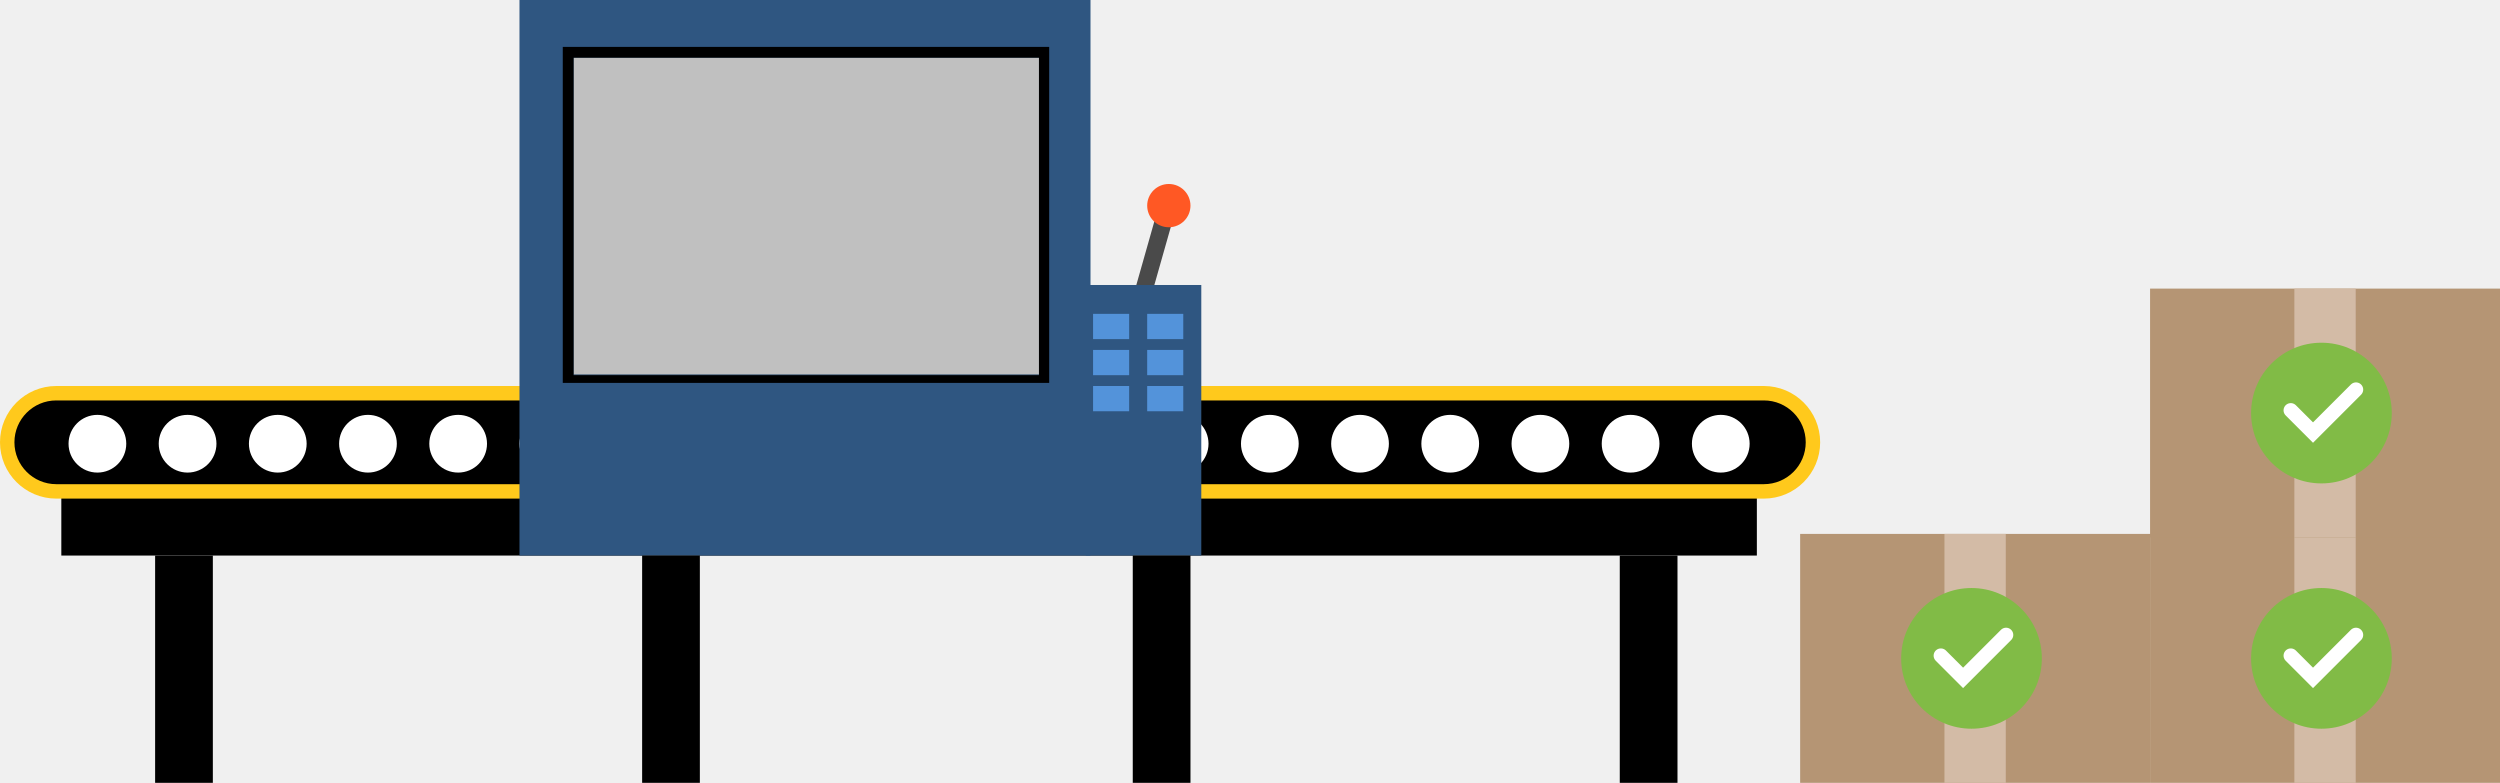
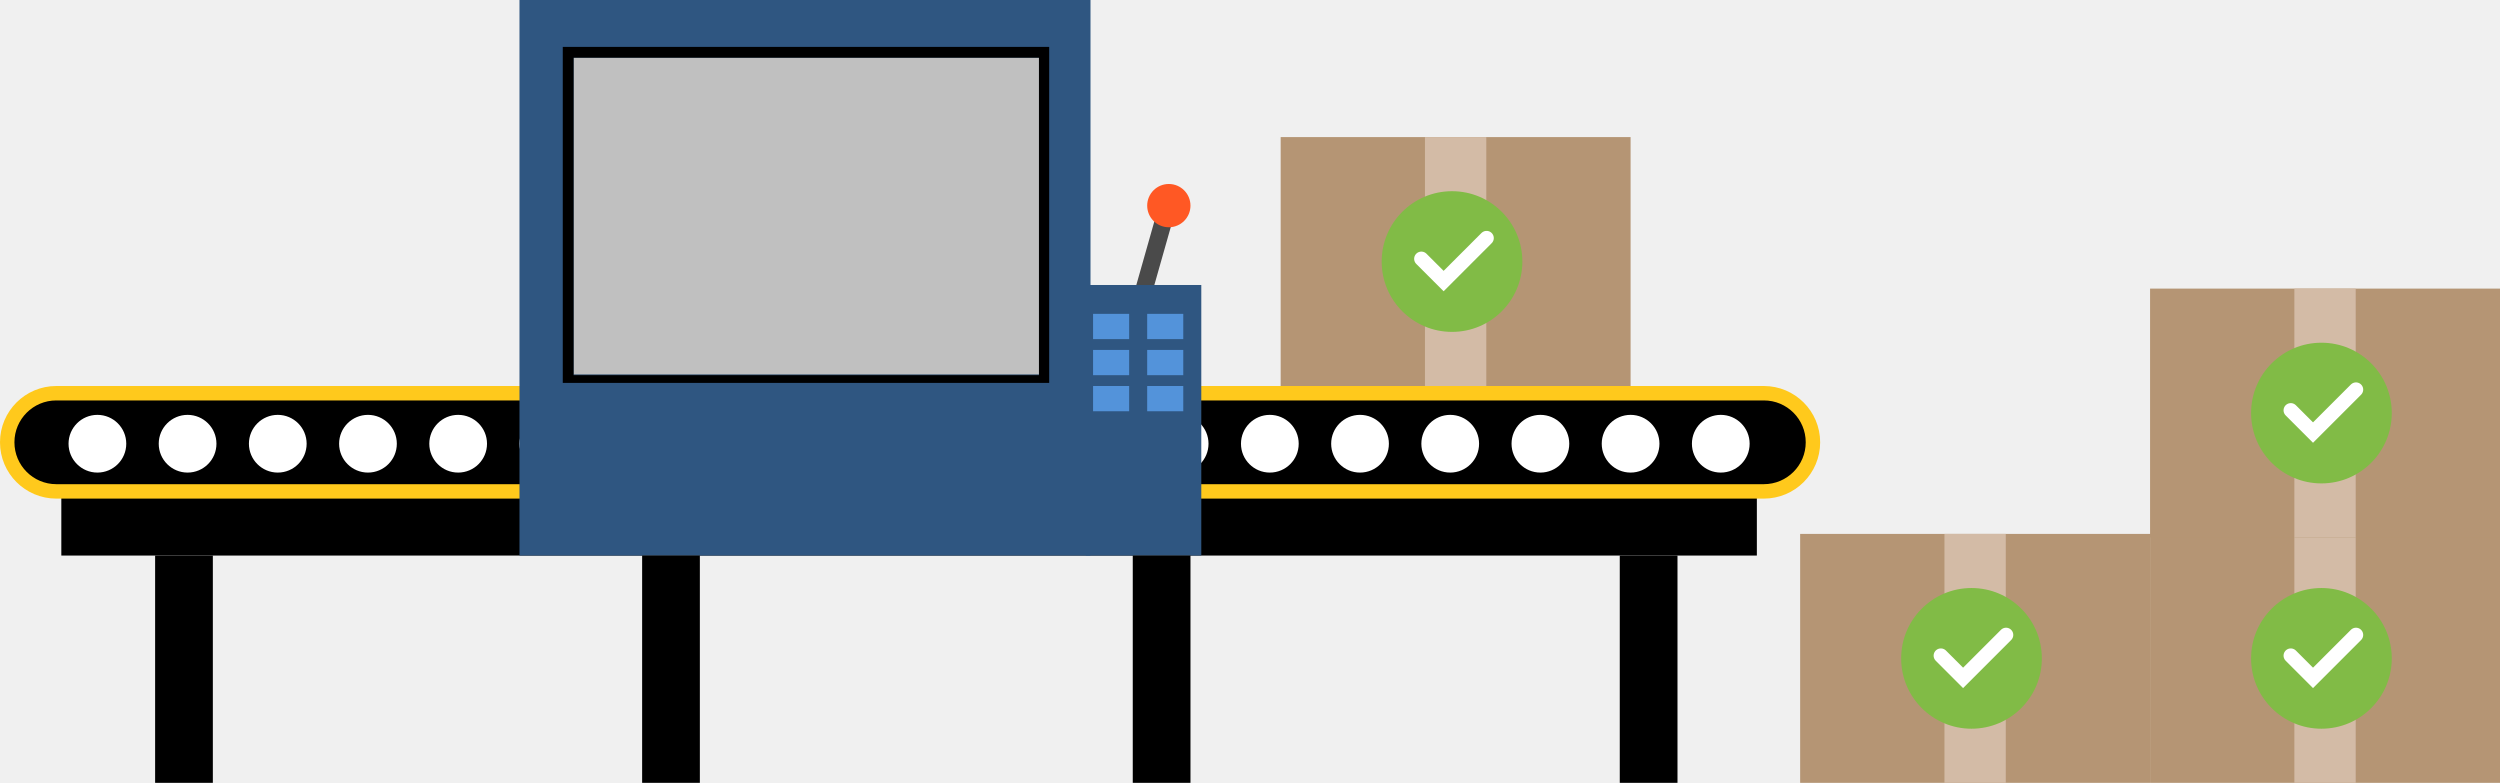
<svg xmlns="http://www.w3.org/2000/svg" width="693px" height="217px" viewBox="0 0 693 217" version="1.1">
  <defs />
  <g id="animacio" stroke="none" stroke-width="1" fill="none" fill-rule="evenodd">
-     <g id="boceto_animacion-" transform="translate(-38, -1549)">
-       <g id="content" transform="translate(38, 139)">
-         <g id="continuos" transform="translate(0, 1410)">
-           <rect id="Rectangle-38" fill="#000000" x="17" y="138" width="470" height="16" />
-           <g id="table" transform="translate(2, 109)">
+     <g id="production_line">
+       <g id="continuos">
+         <g id="machine" transform="translate(2, 0)">
+           <rect id="Rectangle-38" fill="#000000" x="15" y="138" width="470" height="16" />
+           <g id="table" transform="translate(0, 109)">
            <rect id="Rectangle-38-Copy" stroke="#FFC91C" stroke-width="4" fill="#000000" x="0" y="0" width="500.547" height="27.214" rx="13.607" />
            <circle id="Oval-4" fill="#FFFFFF" cx="25" cy="14" r="8" />
            <circle id="Oval-4-Copy" fill="#FFFFFF" cx="50" cy="14" r="8" />
            <circle id="Oval-4-Copy-2" fill="#FFFFFF" cx="75" cy="14" r="8" />
            <circle id="Oval-4-Copy-3" fill="#FFFFFF" cx="100" cy="14" r="8" />
            <circle id="Oval-4-Copy-4" fill="#FFFFFF" cx="125" cy="14" r="8" />
            <circle id="Oval-4-Copy-5" fill="#FFFFFF" cx="150" cy="14" r="8" />
            <circle id="Oval-4-Copy-6" fill="#FFFFFF" cx="175" cy="14" r="8" />
            <circle id="Oval-4-Copy-7" fill="#FFFFFF" cx="200" cy="14" r="8" />
            <circle id="Oval-4-Copy-8" fill="#FFFFFF" cx="225" cy="14" r="8" />
            <circle id="Oval-4-Copy-9" fill="#FFFFFF" cx="250" cy="14" r="8" />
            <circle id="Oval-4-Copy-10" fill="#FFFFFF" cx="275" cy="14" r="8" />
            <circle id="Oval-4-Copy-11" fill="#FFFFFF" cx="300" cy="14" r="8" />
            <circle id="Oval-4-Copy-12" fill="#FFFFFF" cx="325" cy="14" r="8" />
            <circle id="Oval-4-Copy-13" fill="#FFFFFF" cx="350" cy="14" r="8" />
            <circle id="Oval-4-Copy-14" fill="#FFFFFF" cx="375" cy="14" r="8" />
            <circle id="Oval-4-Copy-15" fill="#FFFFFF" cx="400" cy="14" r="8" />
            <circle id="Oval-4-Copy-16" fill="#FFFFFF" cx="425" cy="14" r="8" />
            <circle id="Oval-4-Copy-17" fill="#FFFFFF" cx="450" cy="14" r="8" />
            <circle id="Oval-4-Copy-18" fill="#FFFFFF" cx="475" cy="14" r="8" />
          </g>
-           <g id="Group-3" transform="translate(43, 0)">
-             <path d="M101,0 L259.285,0 L259.285,154 L101,154 L101,0 Z M116,15.969 L116,103.797 L245,103.797 L245,15.969 L116,15.969 Z" id="Combined-Shape" fill="#2F5681" />
-             <path d="M113,13 L247.835,13 L247.835,106.139 L113,106.139 L113,13 Z M116,16 L116,104 L245,104 L245,16 L116,16 Z" id="Combined-Shape" fill="#000000" />
-             <polygon id="Rectangle-23" fill="#4A4A4A" points="277.942 58 282.942 58 275 86 270 86" />
-             <rect id="Rectangle-22" fill="#2F5681" x="258" y="79" width="32" height="75" />
-             <rect id="Rectangle-25" fill="#000000" x="0" y="154" width="16" height="63" />
-             <rect id="Rectangle-25-Copy" fill="#000000" x="135" y="154" width="16" height="63" />
-             <rect id="Rectangle-25-Copy-2" fill="#000000" x="271" y="154" width="16" height="63" />
-             <rect id="Rectangle-25-Copy-3" fill="#000000" x="406" y="154" width="16" height="63" />
-             <circle id="Oval-5" fill="#FF5824" cx="280.999" cy="56.999" r="5.999" />
+           <path d="M142,0 L300.285,0 L300.285,154 L142,154 L142,0 Z M157,15.969 L157,103.797 L286,103.797 L286,15.969 L157,15.969 Z" id="Combined-Shape" fill="#2F5681" />
+           <path d="M154,13 L288.835,13 L288.835,106.139 L154,106.139 L154,13 Z M157,16 L157,104 L286,104 L286,16 L157,16 Z" id="Combined-Shape" fill="#000000" />
+           <polygon id="Rectangle-23" fill="#4A4A4A" points="318.942 58 323.942 58 316 86 311 86" />
+           <rect id="Rectangle-22" fill="#2F5681" x="299" y="79" width="32" height="75" />
+           <rect id="Rectangle-25" fill="#000000" x="41" y="154" width="16" height="63" />
+           <rect id="Rectangle-25-Copy" fill="#000000" x="176" y="154" width="16" height="63" />
+           <rect id="Rectangle-25-Copy-2" fill="#000000" x="312" y="154" width="16" height="63" />
+           <rect id="Rectangle-25-Copy-3" fill="#000000" x="447" y="154" width="16" height="63" />
+           <circle id="Oval-5" fill="#FF5824" cx="321.999" cy="56.999" r="5.999" />
+         </g>
+         <rect id="screen" fill="#000000" opacity="0.2" x="159" y="16" width="129" height="88" />
+         <g id="box_checked" transform="translate(355, 38)">
+           <rect id="Rectangle-24-Copy-2" fill="#B59574" x="0" y="0" width="97" height="69" />
+           <rect id="Rectangle-39-Copy-2" fill="#D3BBA6" x="40" y="0" width="17" height="27" />
+           <rect id="Rectangle-39-Copy-3" fill="#D3BBA6" x="40" y="42" width="17" height="27" />
+           <circle id="Oval-8" fill="#81BB46" cx="47.5" cy="34.5" r="19.5" />
+           <polyline id="Path-8" stroke="#FFFFFF" stroke-width="4" stroke-linecap="round" points="39 33.743 45.168 39.911 57.079 28" />
+         </g>
+         <g id="boxes_set" transform="translate(499, 80)">
+           <g id="box3" transform="translate(0, 68)">
+             <rect id="Rectangle-24-Copy-2" fill="#B59574" x="0" y="0" width="97" height="69" />
+             <rect id="Rectangle-39-Copy-2" fill="#D3BBA6" x="40" y="0" width="17" height="27" />
+             <rect id="Rectangle-39-Copy-3" fill="#D3BBA6" x="40" y="42" width="17" height="27" />
+             <circle id="Oval-8" fill="#81BB46" cx="47.5" cy="34.5" r="19.5" />
+             <polyline id="Path-8" stroke="#FFFFFF" stroke-width="4" stroke-linecap="round" points="39 33.743 45.168 39.911 57.079 28" />
          </g>
-           <rect id="Rectangle-21" fill="#000000" opacity="0.2" x="159" y="16" width="129" height="88" />
-           <g id="Group-9" transform="translate(499, 80)">
-             <g id="Group-8-Copy" transform="translate(0, 68)">
-               <rect id="Rectangle-24-Copy-2" fill="#B59574" x="0" y="0" width="97" height="69" />
-               <rect id="Rectangle-39-Copy-2" fill="#D3BBA6" x="40" y="0" width="17" height="27" />
-               <rect id="Rectangle-39-Copy-3" fill="#D3BBA6" x="40" y="42" width="17" height="27" />
-               <circle id="Oval-8" fill="#81BB46" cx="47.5" cy="34.5" r="19.5" />
-               <polyline id="Path-8" stroke="#FFFFFF" stroke-width="4" stroke-linecap="round" points="39 33.743 45.168 39.911 57.079 28" />
-             </g>
-             <g id="Group-8-Copy-2" transform="translate(97, 68)">
-               <rect id="Rectangle-24-Copy-2" fill="#B59574" x="0" y="0" width="97" height="69" />
-               <rect id="Rectangle-39-Copy-2" fill="#D3BBA6" x="40" y="0" width="17" height="27" />
-               <rect id="Rectangle-39-Copy-3" fill="#D3BBA6" x="40" y="42" width="17" height="27" />
-               <circle id="Oval-8" fill="#81BB46" cx="47.5" cy="34.5" r="19.5" />
-               <polyline id="Path-8" stroke="#FFFFFF" stroke-width="4" stroke-linecap="round" points="39 33.743 45.168 39.911 57.079 28" />
-             </g>
-             <g id="Group-8-Copy-3" transform="translate(97, 0)">
-               <rect id="Rectangle-24-Copy-2" fill="#B59574" x="0" y="0" width="97" height="69" />
-               <rect id="Rectangle-39-Copy-2" fill="#D3BBA6" x="40" y="0" width="17" height="27" />
-               <rect id="Rectangle-39-Copy-3" fill="#D3BBA6" x="40" y="42" width="17" height="27" />
-               <circle id="Oval-8" fill="#81BB46" cx="47.5" cy="34.5" r="19.5" />
-               <polyline id="Path-8" stroke="#FFFFFF" stroke-width="4" stroke-linecap="round" points="39 33.743 45.168 39.911 57.079 28" />
-             </g>
+           <g id="box2" transform="translate(97, 68)">
+             <rect id="Rectangle-24-Copy-2" fill="#B59574" x="0" y="0" width="97" height="69" />
+             <rect id="Rectangle-39-Copy-2" fill="#D3BBA6" x="40" y="0" width="17" height="27" />
+             <rect id="Rectangle-39-Copy-3" fill="#D3BBA6" x="40" y="42" width="17" height="27" />
+             <circle id="Oval-8" fill="#81BB46" cx="47.5" cy="34.5" r="19.5" />
+             <polyline id="Path-8" stroke="#FFFFFF" stroke-width="4" stroke-linecap="round" points="39 33.743 45.168 39.911 57.079 28" />
          </g>
-           <rect id="Rectangle-40" fill="#5393DA" x="303" y="87" width="10" height="7" />
-           <rect id="Rectangle-40-Copy-2" fill="#5393DA" x="303" y="97" width="10" height="7" />
-           <rect id="Rectangle-40-Copy-4" fill="#5393DA" x="303" y="107" width="10" height="7" />
-           <rect id="Rectangle-40-Copy" fill="#5393DA" x="318" y="87" width="10" height="7" />
-           <rect id="Rectangle-40-Copy-3" fill="#5393DA" x="318" y="97" width="10" height="7" />
-           <rect id="Rectangle-40-Copy-5" fill="#5393DA" x="318" y="107" width="10" height="7" />
+           <g id="box1" transform="translate(97, 0)">
+             <rect id="Rectangle-24-Copy-2" fill="#B59574" x="0" y="0" width="97" height="69" />
+             <rect id="Rectangle-39-Copy-2" fill="#D3BBA6" x="40" y="0" width="17" height="27" />
+             <rect id="Rectangle-39-Copy-3" fill="#D3BBA6" x="40" y="42" width="17" height="27" />
+             <circle id="Oval-8" fill="#81BB46" cx="47.5" cy="34.5" r="19.5" />
+             <polyline id="Path-8" stroke="#FFFFFF" stroke-width="4" stroke-linecap="round" points="39 33.743 45.168 39.911 57.079 28" />
+           </g>
+         </g>
+         <g id="panel" transform="translate(303, 87)" fill="#5393DA">
+           <rect id="Rectangle-40" x="0" y="0" width="10" height="7" />
+           <rect id="Rectangle-40-Copy-2" x="0" y="10" width="10" height="7" />
+           <rect id="Rectangle-40-Copy-4" x="0" y="20" width="10" height="7" />
+           <rect id="Rectangle-40-Copy" x="15" y="0" width="10" height="7" />
+           <rect id="Rectangle-40-Copy-3" x="15" y="10" width="10" height="7" />
+           <rect id="Rectangle-40-Copy-5" x="15" y="20" width="10" height="7" />
        </g>
      </g>
    </g>
  </g>
</svg>
